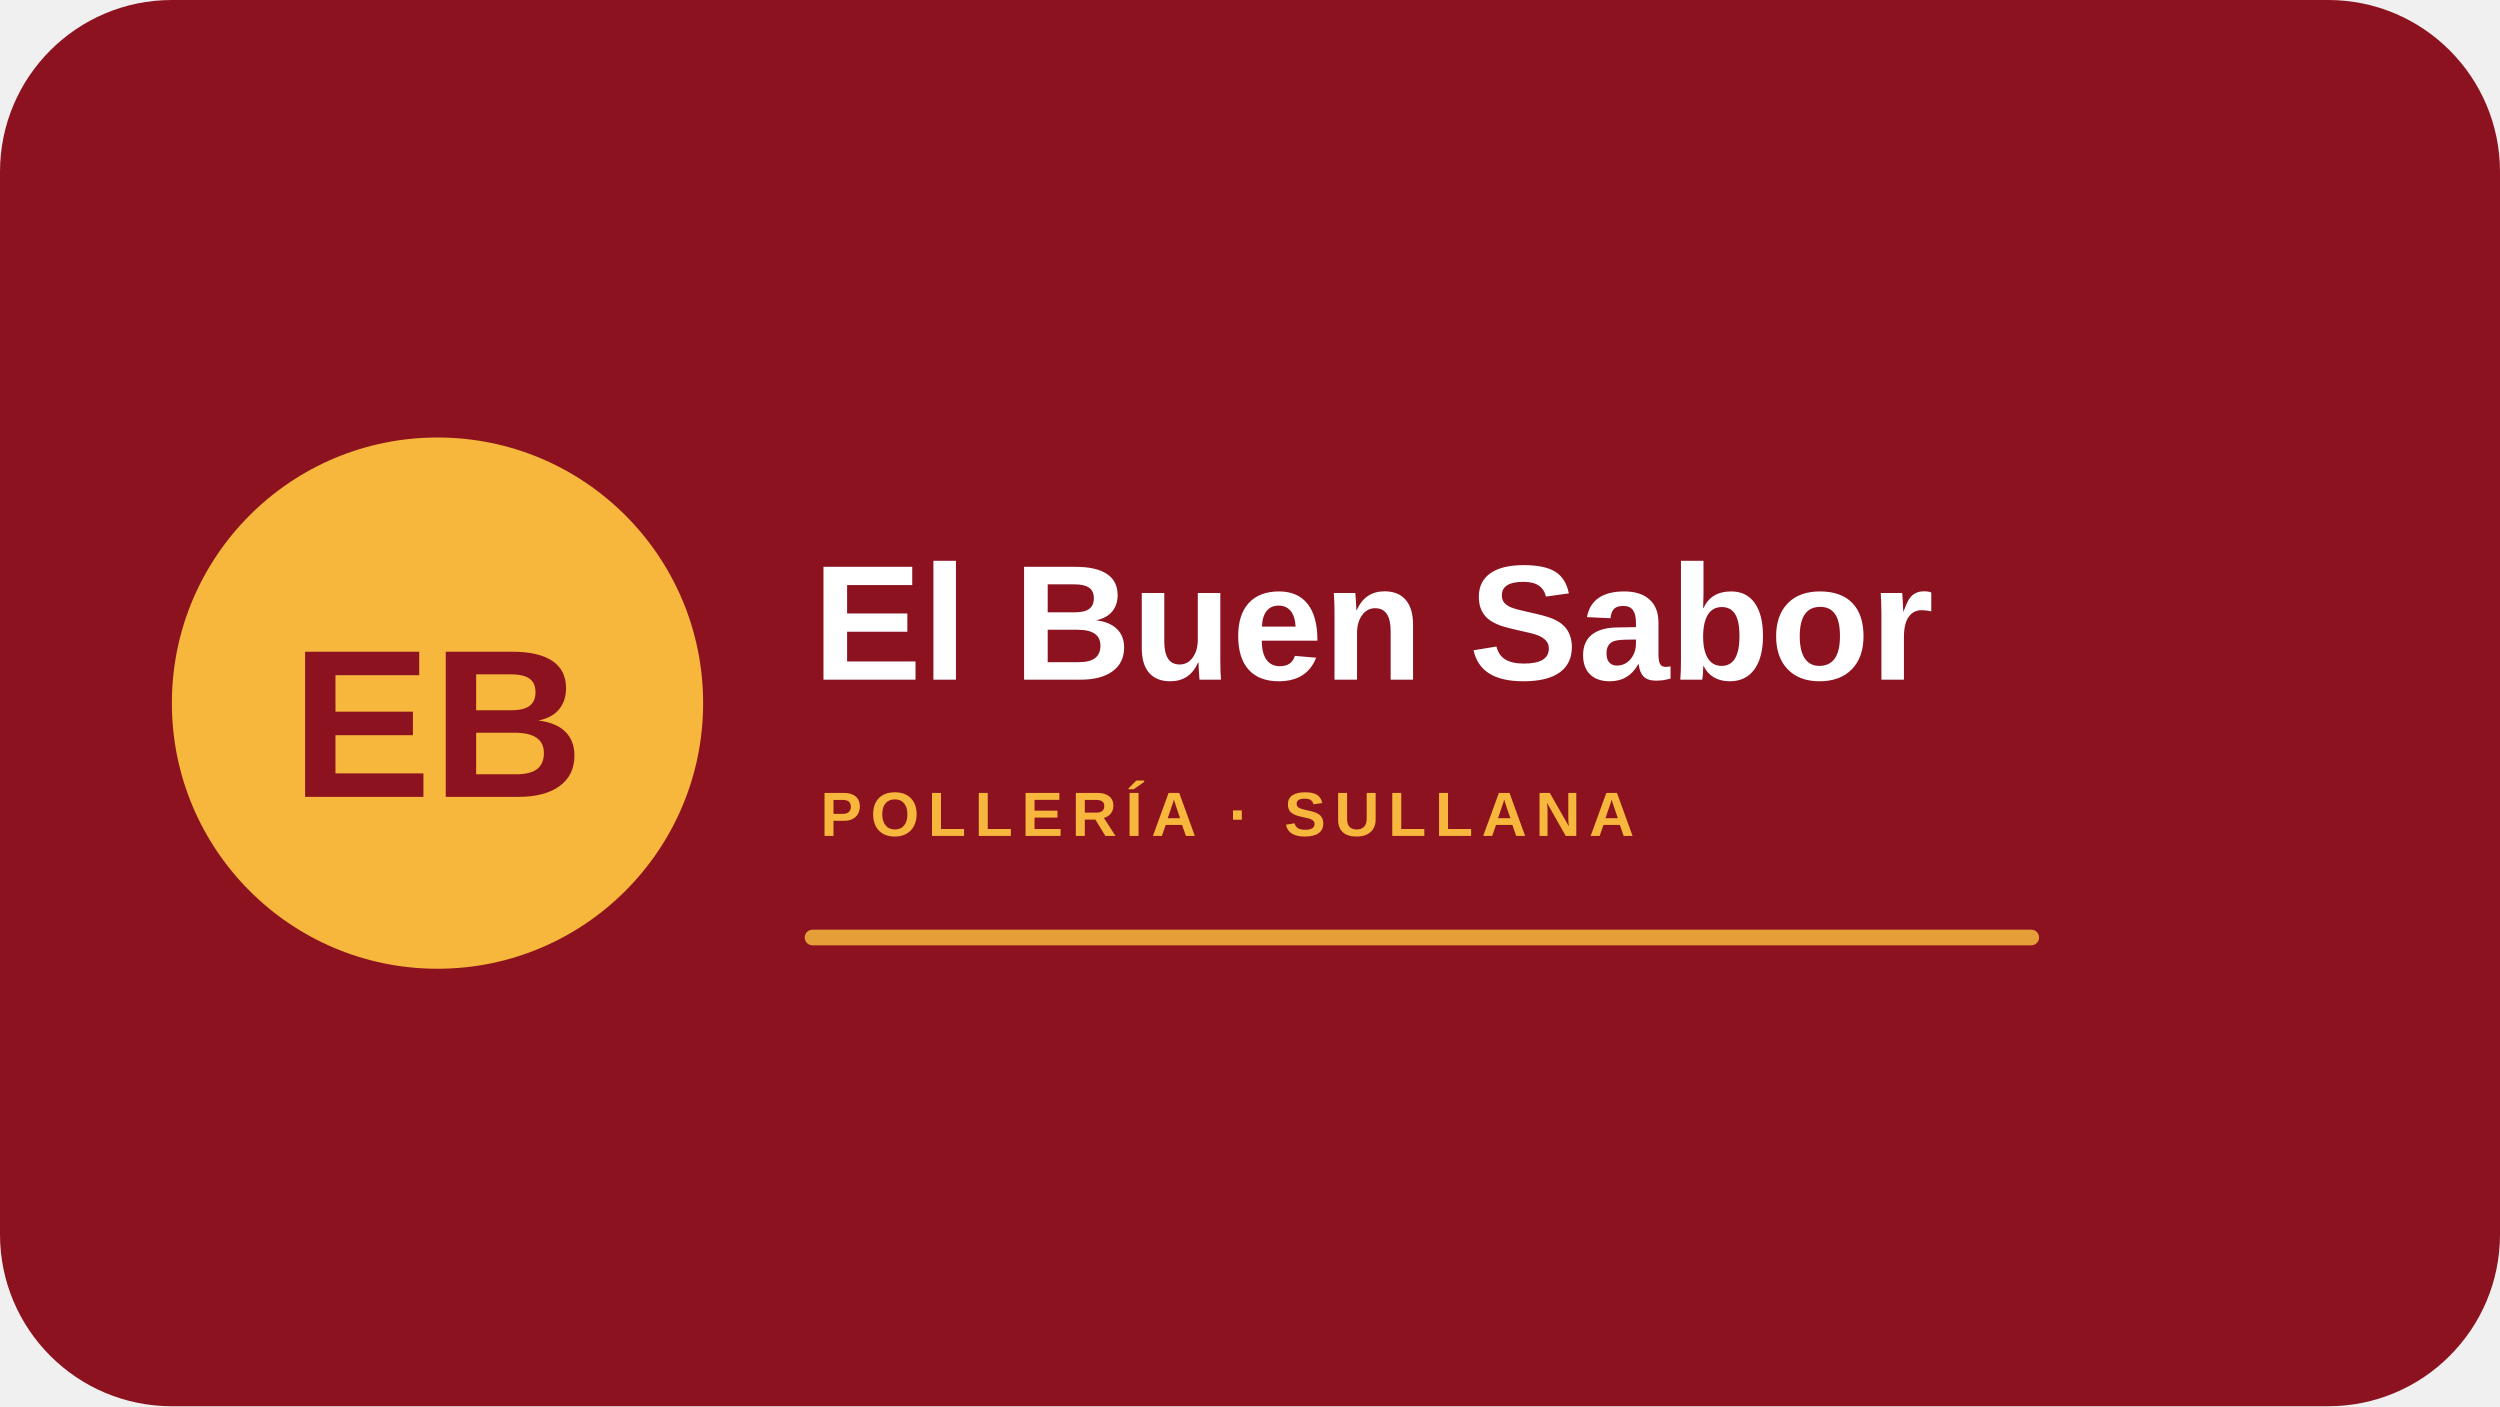
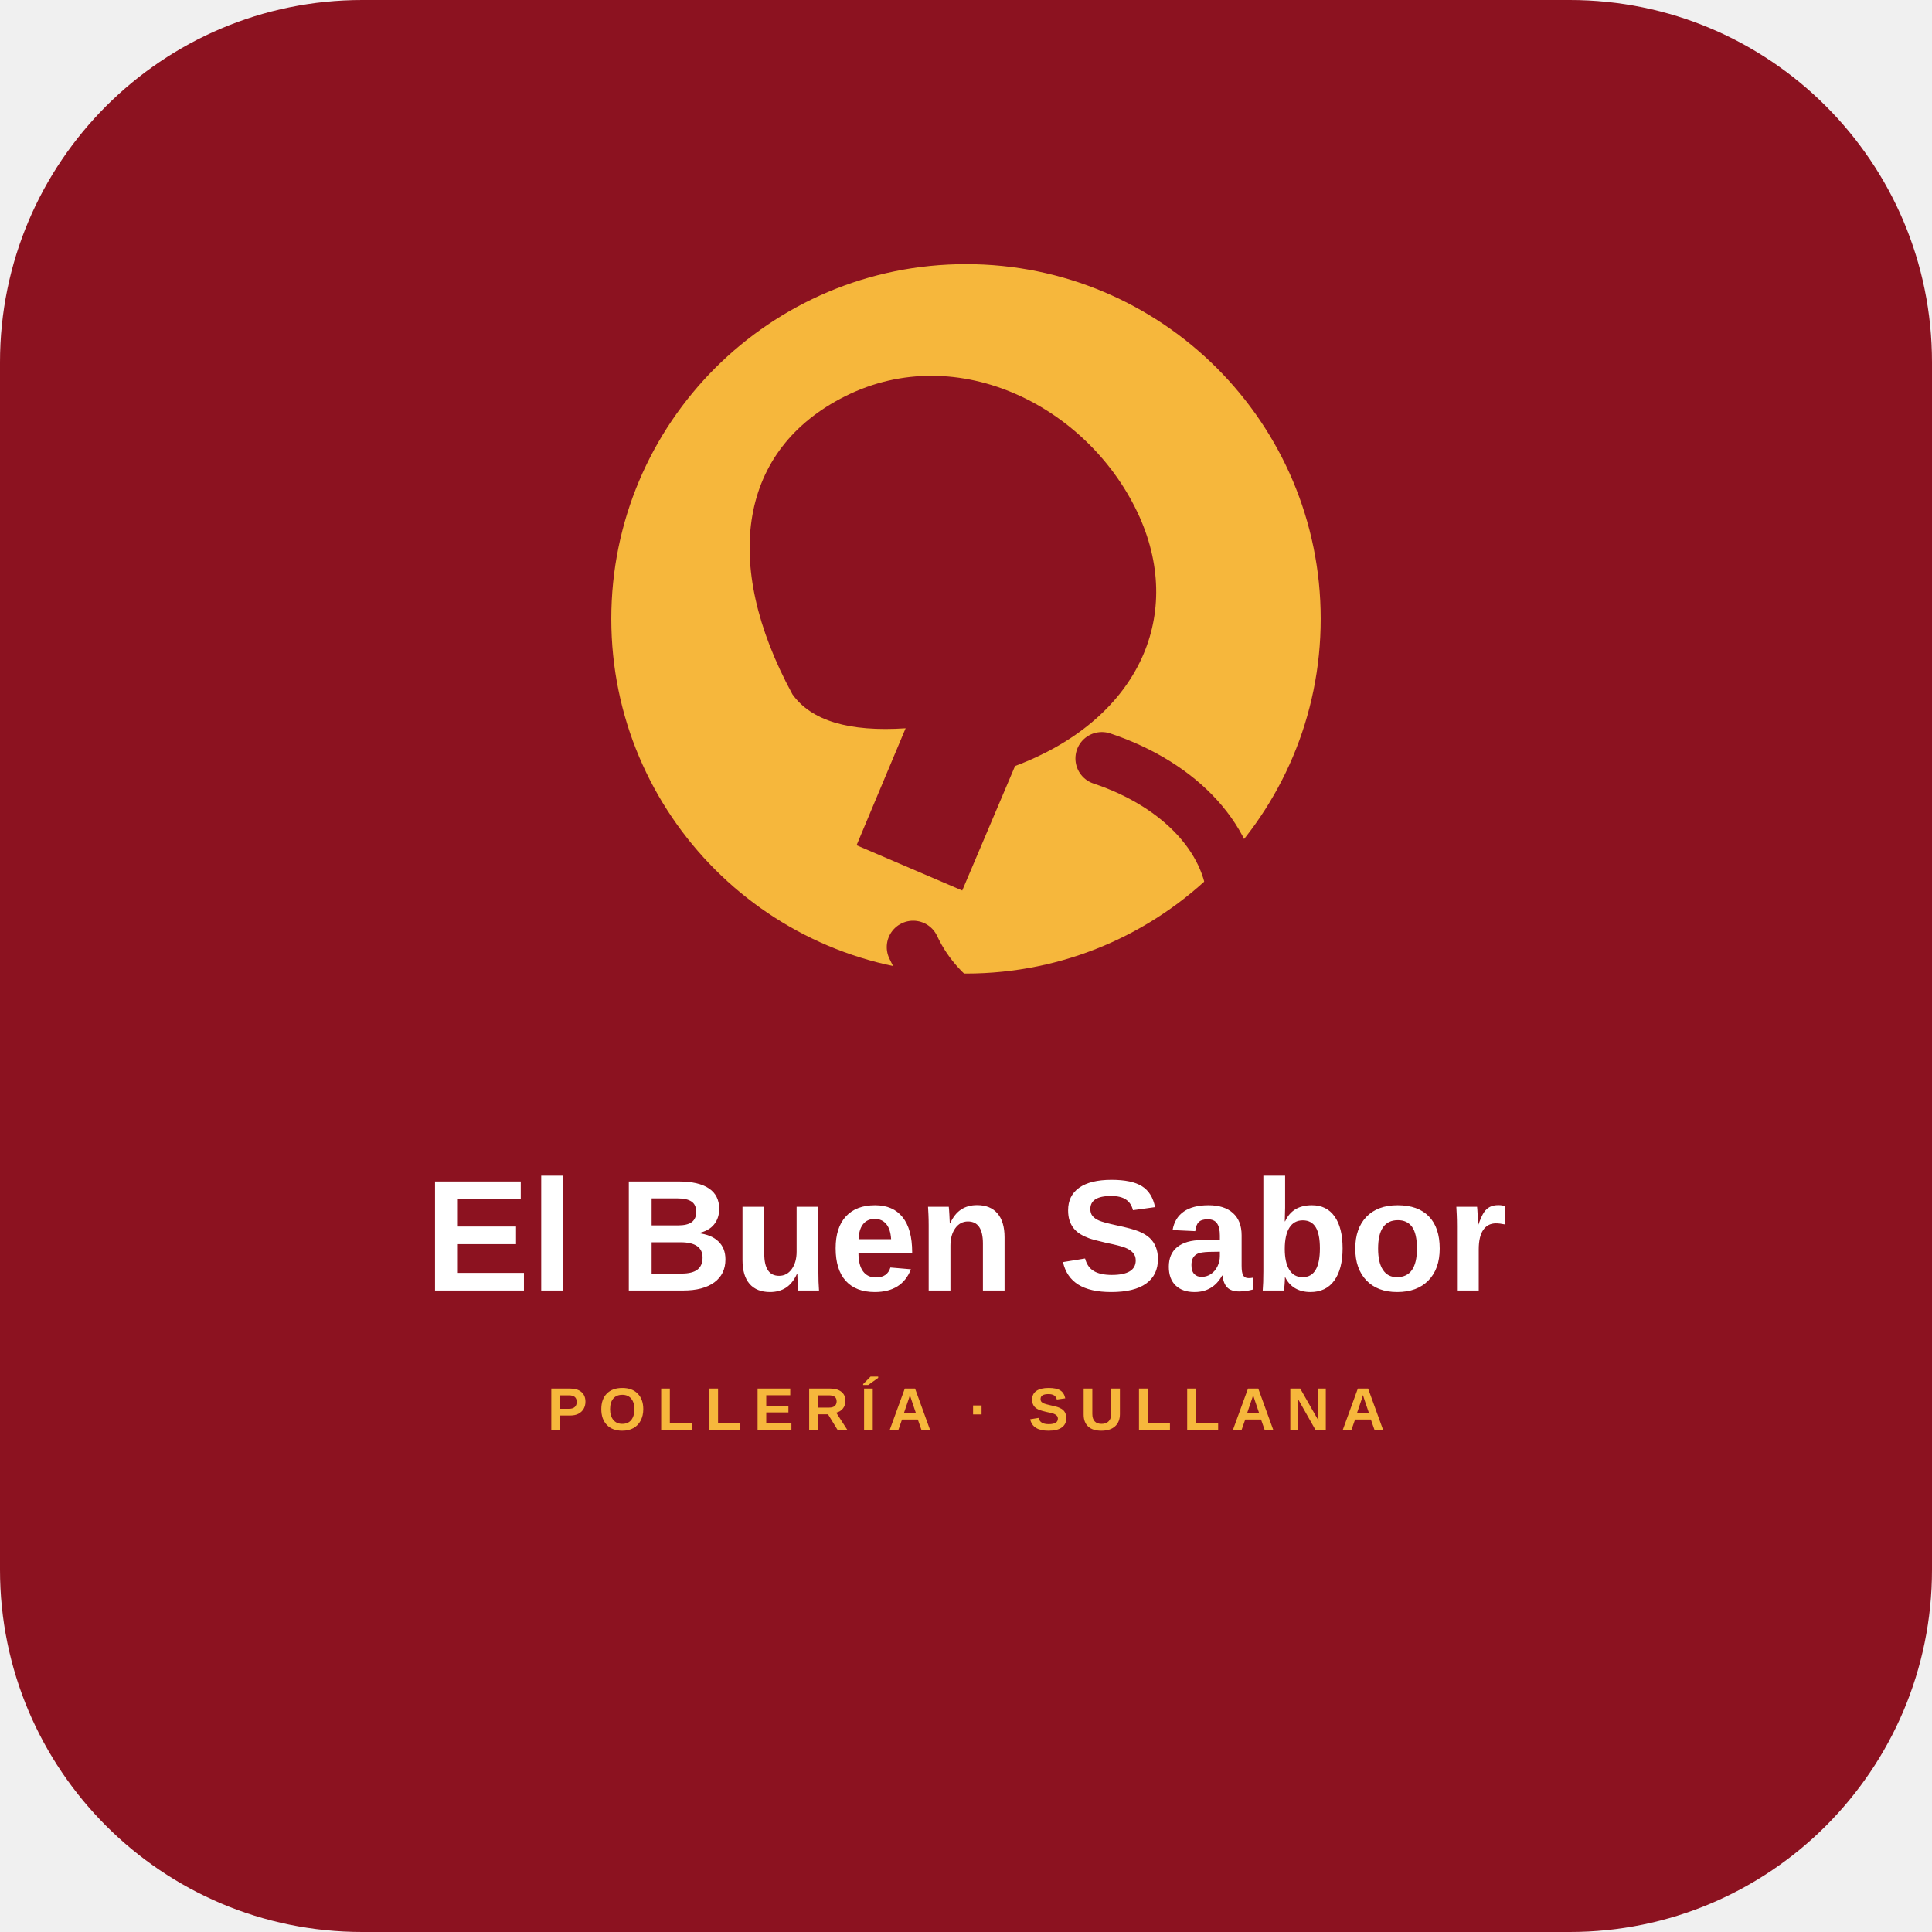
- <svg xmlns="http://www.w3.org/2000/svg" viewBox="0 0 640 360" role="img" aria-labelledby="title desc">
-   <rect width="640" height="360" rx="44" fill="#8C1220" />
-   <circle cx="112" cy="180" r="68" fill="#F6B73C" />
-   <text x="112" y="204" text-anchor="middle" font-family="Arial, Helvetica, sans-serif" font-size="54" font-weight="800" fill="#8C1220">EB</text>
-   <text x="208" y="174" font-family="Arial, Helvetica, sans-serif" font-size="42" font-weight="800" fill="#FFFFFF">El Buen Sabor</text>
-   <text x="210" y="214" font-family="Arial, Helvetica, sans-serif" font-size="16" font-weight="700" letter-spacing="2.2" fill="#F6B73C">POLLERÍA · SULLANA</text>
-   <path d="M208 240h312" stroke="#F6B73C" stroke-width="4" stroke-linecap="round" opacity=".85" />
+ <svg xmlns="http://www.w3.org/2000/svg" viewBox="0 0 512 512" role="img" aria-labelledby="title desc">
+   <rect width="512" height="512" rx="96" fill="#8C1220" />
+   <circle cx="256" cy="164" r="94" fill="#F6B73C" />
+   <path d="M210 184c-19-35-14-65 14-79 30-15 65 3 78 32 12 27-1 54-33 66l-14 33-28-12 13-31c-15 1-25-2-30-9Z" fill="#8C1220" />
+   <path d="M292 201c21 7 35 22 35 39 0 20-18 36-42 36-20 0-36-10-43-25" fill="none" stroke="#8C1220" stroke-width="14" stroke-linecap="round" />
+   <text x="256" y="342" text-anchor="middle" font-family="Arial, Helvetica, sans-serif" font-size="42" font-weight="800" fill="#fff">El Buen Sabor</text>
+   <text x="256" y="379" text-anchor="middle" font-family="Arial, Helvetica, sans-serif" font-size="16" font-weight="700" letter-spacing="3" fill="#F6B73C">POLLERÍA · SULLANA</text>
</svg>
